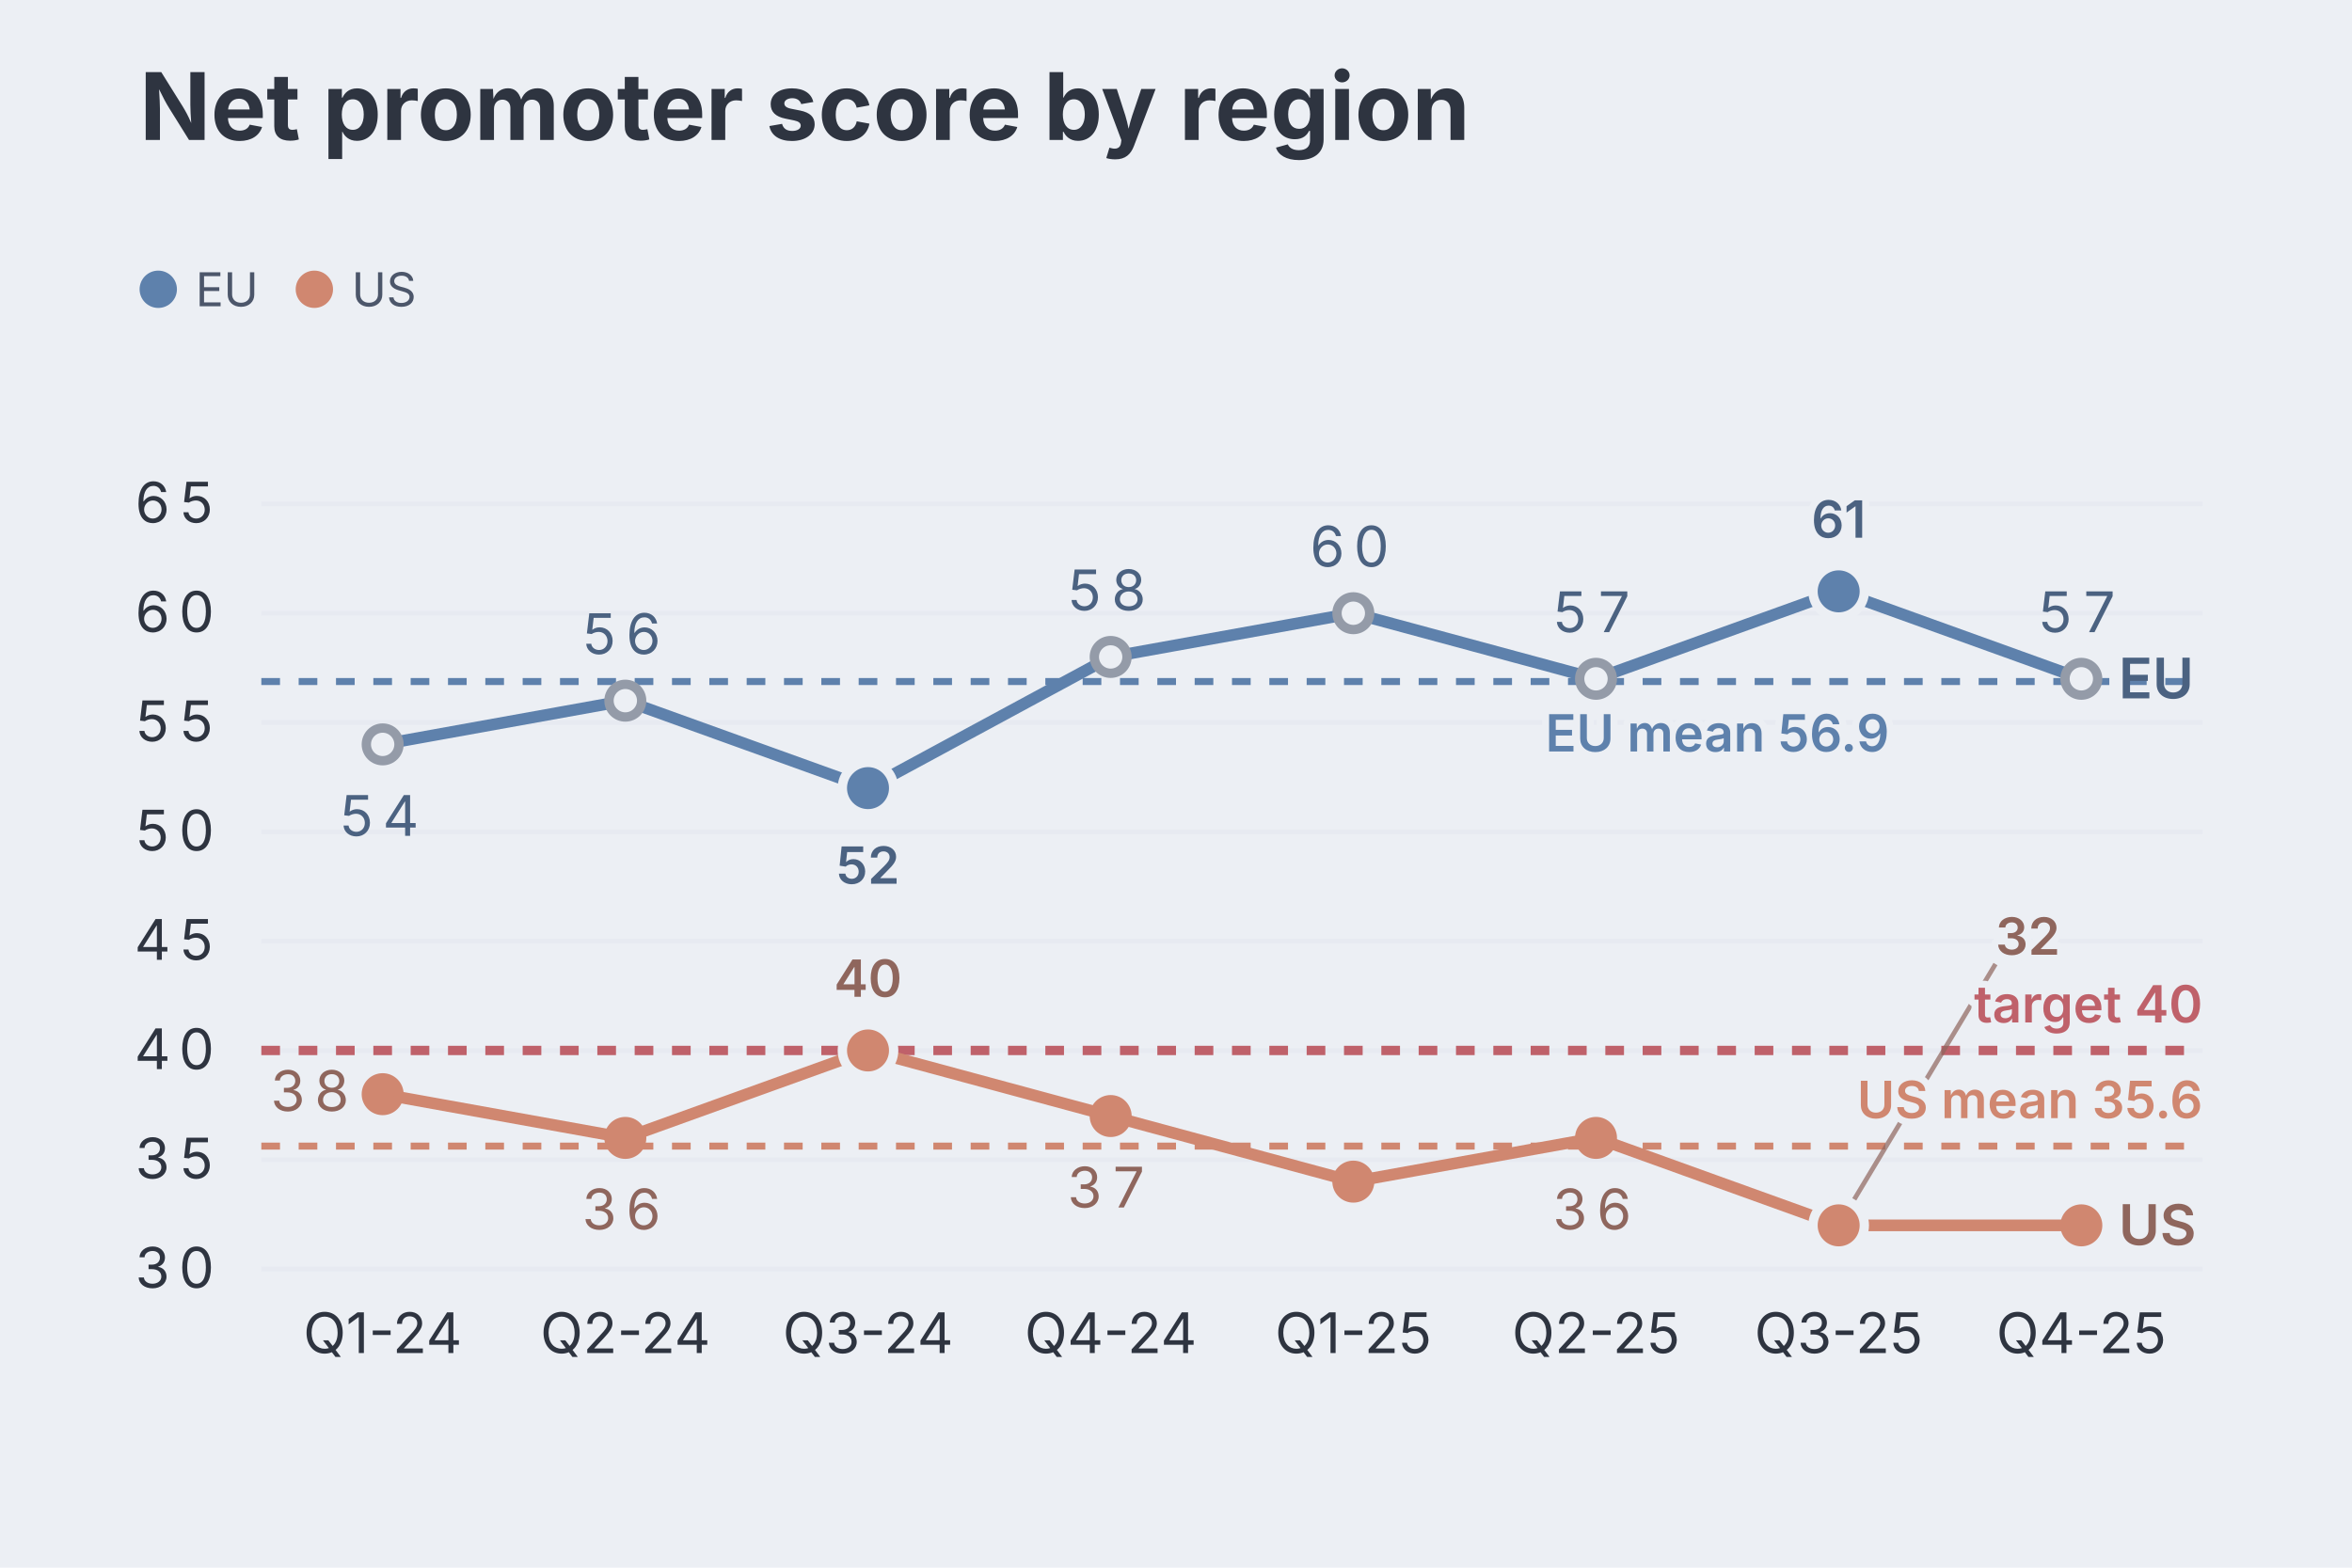
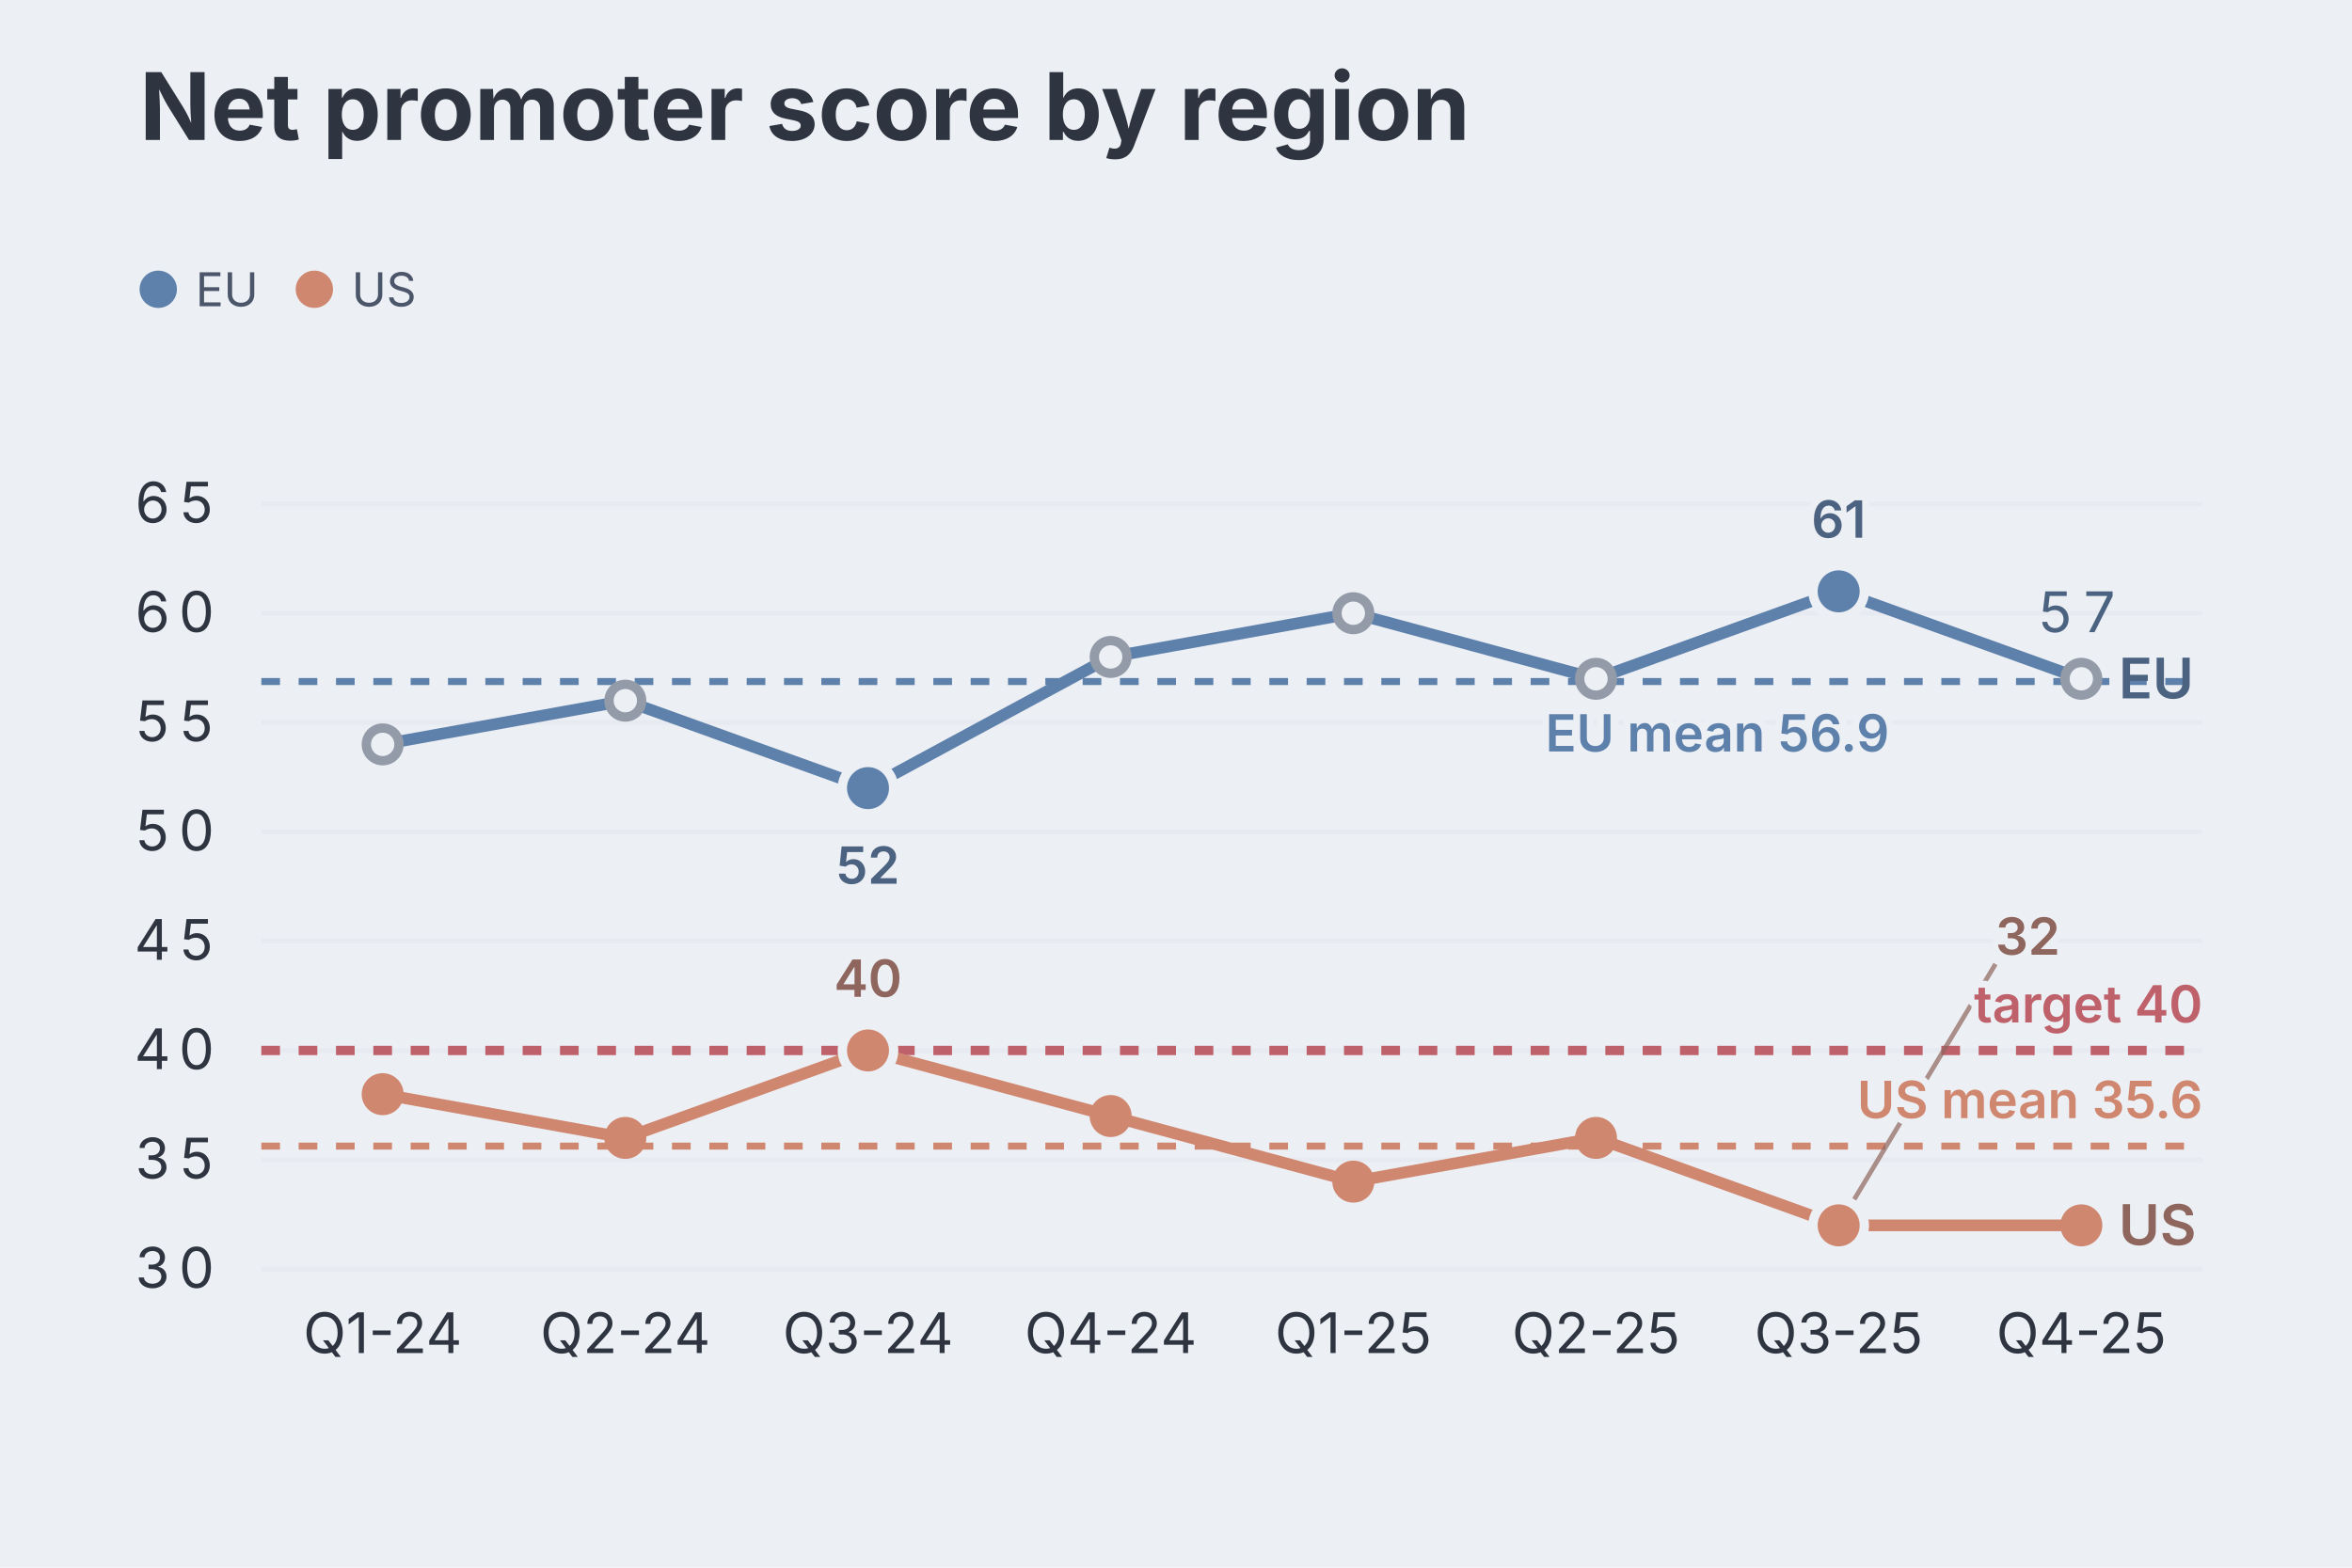
<svg xmlns="http://www.w3.org/2000/svg" aria-describedby="dgmo-desc-0909ccd9" role="img" aria-label="Net promoter score by region — Line diagram" width="504" height="336" viewBox="0 0 504 336" style="background: rgb(236, 239, 244); font-family: Inter, system-ui, Avenir, Helvetica, Arial, sans-serif;">
  <style>@media (hover:hover){svg:has(g.dgmo-series:hover) g.dgmo-series:not(:hover){opacity:0.4}svg:has([data-legend-entry="eu"]:hover) g.dgmo-series:not([data-series-name="EU"]){opacity:0.4}svg:has(g.dgmo-series[data-series-name="EU"]:hover):has([data-legend-entry="eu"]) [data-legend-entry]:not([data-legend-entry="eu"]){opacity:0.4}svg:has([data-legend-entry="us"]:hover) g.dgmo-series:not([data-series-name="US"]){opacity:0.4}svg:has(g.dgmo-series[data-series-name="US"]:hover):has([data-legend-entry="us"]) [data-legend-entry]:not([data-legend-entry="us"]){opacity:0.4}}</style>
  <rect class="dgmo-canvas-bg" x="0" y="0" width="504" height="336" fill="#eceff4" />
  <text class="chart-title" x="29.913" y="30" text-anchor="start" fill="#2e3440" font-size="20" font-weight="bold" style="cursor: default;" data-line-number="1">Net promoter score by region</text>
  <g transform="translate(0,48)">
    <g data-frame-legend="" data-dx="29.912599999999998" transform="translate(29.9126,0)">
      <g class="chart-legend" data-legend-active="series" data-legend-left="0" data-legend-right="67.31">
        <g transform="translate(0,0)" data-legend-group="series">
          <g data-legend-entry="eu" data-series-name="EU">
            <rect x="0" y="0" width="33.45" height="28" fill="transparent" />
            <circle cx="4" cy="14" r="4" fill="#5e81ac" />
            <text x="12" y="14" dominant-baseline="central" font-size="10" fill="#4c566a" font-family="Inter, system-ui, Avenir, Helvetica, Arial, sans-serif">EU</text>
          </g>
          <g data-legend-entry="us" data-series-name="US">
            <rect x="33.45" y="0" width="33.86" height="28" fill="transparent" />
            <circle cx="37.45" cy="14" r="4" fill="#d08770" />
            <text x="45.45" y="14" dominant-baseline="central" font-size="10" fill="#4c566a" font-family="Inter, system-ui, Avenir, Helvetica, Arial, sans-serif">US</text>
          </g>
        </g>
      </g>
    </g>
  </g>
  <line x1="56" x2="472" y1="272" y2="272" stroke="#d8dee9" stroke-opacity="0.25" />
  <text class="dgmo-tick" x="38.248" y="276" text-anchor="middle" fill="#2e3440" font-size="12" font-family="Inter, system-ui, Avenir, Helvetica, Arial, sans-serif" pointer-events="none">
    <tspan x="34.37">3</tspan>
    <tspan x="42.12">0</tspan>
  </text>
  <line x1="56" x2="472" y1="248.571" y2="248.571" stroke="#d8dee9" stroke-opacity="0.25" />
  <text class="dgmo-tick" x="38.248" y="252.571" text-anchor="middle" fill="#2e3440" font-size="12" font-family="Inter, system-ui, Avenir, Helvetica, Arial, sans-serif" pointer-events="none">
    <tspan x="34.37">3</tspan>
    <tspan x="42.12">5</tspan>
  </text>
  <line x1="56" x2="472" y1="225.143" y2="225.143" stroke="#d8dee9" stroke-opacity="0.25" />
  <text class="dgmo-tick" x="38.248" y="229.143" text-anchor="middle" fill="#2e3440" font-size="12" font-family="Inter, system-ui, Avenir, Helvetica, Arial, sans-serif" pointer-events="none">
    <tspan x="34.37">4</tspan>
    <tspan x="42.12">0</tspan>
  </text>
  <line x1="56" x2="472" y1="201.714" y2="201.714" stroke="#d8dee9" stroke-opacity="0.25" />
  <text class="dgmo-tick" x="38.248" y="205.714" text-anchor="middle" fill="#2e3440" font-size="12" font-family="Inter, system-ui, Avenir, Helvetica, Arial, sans-serif" pointer-events="none">
    <tspan x="34.37">4</tspan>
    <tspan x="42.12">5</tspan>
  </text>
  <line x1="56" x2="472" y1="178.286" y2="178.286" stroke="#d8dee9" stroke-opacity="0.25" />
  <text class="dgmo-tick" x="38.248" y="182.286" text-anchor="middle" fill="#2e3440" font-size="12" font-family="Inter, system-ui, Avenir, Helvetica, Arial, sans-serif" pointer-events="none">
    <tspan x="34.37">5</tspan>
    <tspan x="42.12">0</tspan>
  </text>
  <line x1="56" x2="472" y1="154.857" y2="154.857" stroke="#d8dee9" stroke-opacity="0.25" />
  <text class="dgmo-tick" x="38.248" y="158.857" text-anchor="middle" fill="#2e3440" font-size="12" font-family="Inter, system-ui, Avenir, Helvetica, Arial, sans-serif" pointer-events="none">
    <tspan x="34.37">5</tspan>
    <tspan x="42.12">5</tspan>
  </text>
  <line x1="56" x2="472" y1="131.429" y2="131.429" stroke="#d8dee9" stroke-opacity="0.25" />
  <text class="dgmo-tick" x="38.248" y="135.429" text-anchor="middle" fill="#2e3440" font-size="12" font-family="Inter, system-ui, Avenir, Helvetica, Arial, sans-serif" pointer-events="none">
    <tspan x="34.37">6</tspan>
    <tspan x="42.12">0</tspan>
  </text>
  <line x1="56" x2="472" y1="108" y2="108" stroke="#d8dee9" stroke-opacity="0.25" />
  <text class="dgmo-tick" x="38.248" y="112" text-anchor="middle" fill="#2e3440" font-size="12" font-family="Inter, system-ui, Avenir, Helvetica, Arial, sans-serif" pointer-events="none">
    <tspan x="34.37">6</tspan>
    <tspan x="42.12">5</tspan>
  </text>
  <text class="dgmo-tick" fill="#2e3440" font-size="12" font-family="Inter, system-ui, Avenir, Helvetica, Arial, sans-serif" x="82" y="290" text-anchor="middle" pointer-events="none">Q1-24</text>
  <text class="dgmo-tick" fill="#2e3440" font-size="12" font-family="Inter, system-ui, Avenir, Helvetica, Arial, sans-serif" x="134" y="290" text-anchor="middle" pointer-events="none">Q2-24</text>
  <text class="dgmo-tick" fill="#2e3440" font-size="12" font-family="Inter, system-ui, Avenir, Helvetica, Arial, sans-serif" x="186" y="290" text-anchor="middle" pointer-events="none">Q3-24</text>
  <text class="dgmo-tick" fill="#2e3440" font-size="12" font-family="Inter, system-ui, Avenir, Helvetica, Arial, sans-serif" x="238" y="290" text-anchor="middle" pointer-events="none">Q4-24</text>
  <text class="dgmo-tick" fill="#2e3440" font-size="12" font-family="Inter, system-ui, Avenir, Helvetica, Arial, sans-serif" x="290" y="290" text-anchor="middle" pointer-events="none">Q1-25</text>
  <text class="dgmo-tick" fill="#2e3440" font-size="12" font-family="Inter, system-ui, Avenir, Helvetica, Arial, sans-serif" x="342" y="290" text-anchor="middle" pointer-events="none">Q2-25</text>
  <text class="dgmo-tick" fill="#2e3440" font-size="12" font-family="Inter, system-ui, Avenir, Helvetica, Arial, sans-serif" x="394" y="290" text-anchor="middle" pointer-events="none">Q3-25</text>
  <text class="dgmo-tick" fill="#2e3440" font-size="12" font-family="Inter, system-ui, Avenir, Helvetica, Arial, sans-serif" x="446" y="290" text-anchor="middle" pointer-events="none">Q4-25</text>
  <rect class="dgmo-plot-rect" x="56" y="108" width="416" height="164" fill="transparent" />
  <g class="dgmo-overlay dgmo-overlay-mean" data-line-number="2">
    <line x1="56" x2="472" y1="146.071" y2="146.071" stroke="#5e81ac" stroke-width="1.5" stroke-dasharray="4 4" />
  </g>
  <g class="dgmo-overlay dgmo-overlay-mean" data-line-number="2">
    <line x1="56" x2="472" y1="245.643" y2="245.643" stroke="#d08770" stroke-width="1.5" stroke-dasharray="4 4" />
  </g>
  <g class="dgmo-overlay dgmo-overlay-target" data-line-number="3">
    <line x1="56" x2="472" y1="225.143" y2="225.143" stroke="#bf616a" stroke-width="2" stroke-dasharray="4 4" />
  </g>
  <g class="dgmo-series" data-series-index="0" data-series-name="EU" data-axis="left" data-color="#5e81ac" data-line-number="5">
    <path class="dgmo-series-line" d="M82,159.543L134,150.171L186,168.914L238,140.8L290,131.429L342,145.486L394,126.743L446,145.486" fill="none" stroke="#5e81ac" stroke-width="2.5" stroke-linejoin="round" stroke-linecap="round" />
    <path class="dgmo-series-hit" d="M82,159.543L134,150.171L186,168.914L238,140.8L290,131.429L342,145.486L394,126.743L446,145.486" fill="none" stroke="transparent" stroke-width="16" stroke-linejoin="round" stroke-linecap="round" />
    <circle class="dgmo-pt" data-series-index="0" data-series-name="EU" data-color="#5e81ac" data-x-index="0" data-x-label="Q1-24" data-value="54" data-line-number="8" cx="82" cy="159.543" r="3.5" fill="#eceff4" stroke="#949ba8" stroke-width="2" />
    <circle class="dgmo-pt" data-series-index="0" data-series-name="EU" data-color="#5e81ac" data-x-index="1" data-x-label="Q2-24" data-value="56" data-line-number="9" cx="134" cy="150.171" r="3.5" fill="#eceff4" stroke="#949ba8" stroke-width="2" />
    <circle class="dgmo-pt" data-series-index="0" data-series-name="EU" data-color="#5e81ac" data-x-index="2" data-x-label="Q3-24" data-value="52" data-line-number="10" cx="186" cy="168.914" r="3.5" fill="#eceff4" stroke="#949ba8" stroke-width="2" />
    <circle class="dgmo-pt" data-series-index="0" data-series-name="EU" data-color="#5e81ac" data-x-index="3" data-x-label="Q4-24" data-value="58" data-line-number="11" cx="238" cy="140.8" r="3.5" fill="#eceff4" stroke="#949ba8" stroke-width="2" />
    <circle class="dgmo-pt" data-series-index="0" data-series-name="EU" data-color="#5e81ac" data-x-index="4" data-x-label="Q1-25" data-value="60" data-line-number="12" cx="290" cy="131.429" r="3.5" fill="#eceff4" stroke="#949ba8" stroke-width="2" />
    <circle class="dgmo-pt" data-series-index="0" data-series-name="EU" data-color="#5e81ac" data-x-index="5" data-x-label="Q2-25" data-value="57" data-line-number="13" cx="342" cy="145.486" r="3.5" fill="#eceff4" stroke="#949ba8" stroke-width="2" />
    <circle class="dgmo-pt" data-series-index="0" data-series-name="EU" data-color="#5e81ac" data-x-index="6" data-x-label="Q3-25" data-value="61" data-line-number="14" cx="394" cy="126.743" r="3.5" fill="#eceff4" stroke="#949ba8" stroke-width="2" />
    <circle class="dgmo-pt" data-series-index="0" data-series-name="EU" data-color="#5e81ac" data-x-index="7" data-x-label="Q4-25" data-value="57" data-line-number="15" cx="446" cy="145.486" r="3.5" fill="#eceff4" stroke="#949ba8" stroke-width="2" />
  </g>
  <g class="dgmo-series" data-series-index="1" data-series-name="US" data-axis="left" data-color="#d08770" data-line-number="6">
    <path class="dgmo-series-line" d="M82,234.514L134,243.886L186,225.143L238,239.2L290,253.257L342,243.886L394,262.629L446,262.629" fill="none" stroke="#d08770" stroke-width="2.5" stroke-linejoin="round" stroke-linecap="round" />
    <path class="dgmo-series-hit" d="M82,234.514L134,243.886L186,225.143L238,239.2L290,253.257L342,243.886L394,262.629L446,262.629" fill="none" stroke="transparent" stroke-width="16" stroke-linejoin="round" stroke-linecap="round" />
    <circle class="dgmo-pt" data-series-index="1" data-series-name="US" data-color="#d08770" data-x-index="0" data-x-label="Q1-24" data-value="38" data-line-number="8" cx="82" cy="234.514" r="3.5" fill="#d08770" stroke="#d08770" stroke-width="2" />
    <circle class="dgmo-pt" data-series-index="1" data-series-name="US" data-color="#d08770" data-x-index="1" data-x-label="Q2-24" data-value="36" data-line-number="9" cx="134" cy="243.886" r="3.5" fill="#d08770" stroke="#d08770" stroke-width="2" />
    <circle class="dgmo-pt" data-series-index="1" data-series-name="US" data-color="#d08770" data-x-index="2" data-x-label="Q3-24" data-value="40" data-line-number="10" cx="186" cy="225.143" r="3.5" fill="#d08770" stroke="#d08770" stroke-width="2" />
    <circle class="dgmo-pt" data-series-index="1" data-series-name="US" data-color="#d08770" data-x-index="3" data-x-label="Q4-24" data-value="37" data-line-number="11" cx="238" cy="239.2" r="3.5" fill="#d08770" stroke="#d08770" stroke-width="2" />
    <circle class="dgmo-pt" data-series-index="1" data-series-name="US" data-color="#d08770" data-x-index="4" data-x-label="Q1-25" data-value="34" data-line-number="12" cx="290" cy="253.257" r="3.5" fill="#d08770" stroke="#d08770" stroke-width="2" />
    <circle class="dgmo-pt" data-series-index="1" data-series-name="US" data-color="#d08770" data-x-index="5" data-x-label="Q2-25" data-value="36" data-line-number="13" cx="342" cy="243.886" r="3.5" fill="#d08770" stroke="#d08770" stroke-width="2" />
    <circle class="dgmo-pt" data-series-index="1" data-series-name="US" data-color="#d08770" data-x-index="6" data-x-label="Q3-25" data-value="32" data-line-number="14" cx="394" cy="262.629" r="3.5" fill="#d08770" stroke="#d08770" stroke-width="2" />
    <circle class="dgmo-pt" data-series-index="1" data-series-name="US" data-color="#d08770" data-x-index="7" data-x-label="Q4-25" data-value="32" data-line-number="15" cx="446" cy="262.629" r="3.5" fill="#d08770" stroke="#d08770" stroke-width="2" />
  </g>
  <text class="dgmo-series-end-label" data-series-name="EU" x="454" y="149.686" text-anchor="start" fill="#4b6281" font-size="12" font-weight="600" font-family="Inter, system-ui, Avenir, Helvetica, Arial, sans-serif" pointer-events="none">EU</text>
  <text class="dgmo-series-end-label" data-series-name="US" x="454" y="266.829" text-anchor="start" fill="#8f665d" font-size="12" font-weight="600" font-family="Inter, system-ui, Avenir, Helvetica, Arial, sans-serif" pointer-events="none">US</text>
  <g class="dgmo-overlay dgmo-overlay-extremes" data-line-number="10">
    <circle class="dgmo-extreme-low" cx="186" cy="168.914" r="5.5" fill="#5e81ac" stroke="#eceff4" stroke-width="2" />
  </g>
  <g class="dgmo-overlay dgmo-overlay-extremes" data-line-number="14">
    <circle class="dgmo-extreme-high" cx="394" cy="126.743" r="5.5" fill="#5e81ac" stroke="#eceff4" stroke-width="2" />
  </g>
  <g class="dgmo-overlay dgmo-overlay-extremes" data-line-number="10">
    <circle class="dgmo-extreme-high" cx="186" cy="225.143" r="5.5" fill="#d08770" stroke="#eceff4" stroke-width="2" />
  </g>
  <g class="dgmo-overlay dgmo-overlay-extremes" data-line-number="14">
    <circle class="dgmo-extreme-low" cx="394" cy="262.629" r="5.5" fill="#d08770" stroke="#eceff4" stroke-width="2" />
  </g>
  <text class="dgmo-overlay-label dgmo-overlay-extremes-label" data-line-number="10" x="186" y="189.414" text-anchor="middle" fill="#4b6281" font-size="11" font-weight="600" font-family="Inter, system-ui, Avenir, Helvetica, Arial, sans-serif" stroke="#eceff4" stroke-width="3" stroke-linejoin="round" paint-order="stroke" pointer-events="none">52</text>
  <text class="dgmo-overlay-label dgmo-overlay-extremes-label" data-line-number="14" x="394" y="115.243" text-anchor="middle" fill="#4b6281" font-size="11" font-weight="600" font-family="Inter, system-ui, Avenir, Helvetica, Arial, sans-serif" stroke="#eceff4" stroke-width="3" stroke-linejoin="round" paint-order="stroke" pointer-events="none">61</text>
  <text class="dgmo-overlay-label dgmo-overlay-extremes-label" data-line-number="10" x="186" y="213.643" text-anchor="middle" fill="#8f665d" font-size="11" font-weight="600" font-family="Inter, system-ui, Avenir, Helvetica, Arial, sans-serif" stroke="#eceff4" stroke-width="3" stroke-linejoin="round" paint-order="stroke" pointer-events="none">40</text>
  <line class="dgmo-overlay-leader" data-line-number="14" x1="397.344" y1="257.055" x2="427.6" y2="206.629" stroke="#8f665d" stroke-width="1" stroke-opacity="0.7" />
  <text class="dgmo-overlay-label dgmo-overlay-extremes-label" data-line-number="14" x="427.6" y="204.629" text-anchor="start" fill="#8f665d" font-size="11" font-weight="600" font-family="Inter, system-ui, Avenir, Helvetica, Arial, sans-serif" stroke="#eceff4" stroke-width="3" stroke-linejoin="round" paint-order="stroke" pointer-events="none">32</text>
  <text class="dgmo-overlay-label dgmo-overlay-mean-label" data-line-number="2" x="368" y="161.071" text-anchor="middle" fill="#5e81ac" font-size="11" font-weight="600" font-family="Inter, system-ui, Avenir, Helvetica, Arial, sans-serif" stroke="#eceff4" stroke-width="3" stroke-linejoin="round" paint-order="stroke" pointer-events="none">EU mean 56.9</text>
  <text class="dgmo-overlay-label dgmo-overlay-target-label" data-line-number="3" x="472" y="219.143" text-anchor="end" fill="#bf616a" font-size="11" font-weight="600" font-family="Inter, system-ui, Avenir, Helvetica, Arial, sans-serif" stroke="#eceff4" stroke-width="3" stroke-linejoin="round" paint-order="stroke" pointer-events="none">target 40</text>
  <text class="dgmo-overlay-label dgmo-overlay-mean-label" data-line-number="2" x="472" y="239.643" text-anchor="end" fill="#d08770" font-size="11" font-weight="600" font-family="Inter, system-ui, Avenir, Helvetica, Arial, sans-serif" stroke="#eceff4" stroke-width="3" stroke-linejoin="round" paint-order="stroke" pointer-events="none">US mean 35.6</text>
-   <text x="82" y="179.143" text-anchor="middle" fill="#4b6281" font-size="12" font-family="Inter, system-ui, Avenir, Helvetica, Arial, sans-serif" pointer-events="none">
-     <tspan x="78.12">5</tspan>
-     <tspan x="85.88">4</tspan>
-   </text>
-   <text x="134" y="140.171" text-anchor="middle" fill="#4b6281" font-size="12" font-family="Inter, system-ui, Avenir, Helvetica, Arial, sans-serif" pointer-events="none">
-     <tspan x="130.12">5</tspan>
-     <tspan x="137.88">6</tspan>
-   </text>
-   <text x="238" y="130.8" text-anchor="middle" fill="#4b6281" font-size="12" font-family="Inter, system-ui, Avenir, Helvetica, Arial, sans-serif" pointer-events="none">
-     <tspan x="234.12">5</tspan>
-     <tspan x="241.88">8</tspan>
-   </text>
-   <text x="290" y="121.429" text-anchor="middle" fill="#4b6281" font-size="12" font-family="Inter, system-ui, Avenir, Helvetica, Arial, sans-serif" pointer-events="none">
-     <tspan x="286.12">6</tspan>
-     <tspan x="293.88">0</tspan>
-   </text>
-   <text x="342" y="135.486" text-anchor="middle" fill="#4b6281" font-size="12" font-family="Inter, system-ui, Avenir, Helvetica, Arial, sans-serif" pointer-events="none">
-     <tspan x="338.12">5</tspan>
-     <tspan x="345.88">7</tspan>
-   </text>
  <text x="446" y="135.486" text-anchor="middle" fill="#4b6281" font-size="12" font-family="Inter, system-ui, Avenir, Helvetica, Arial, sans-serif" pointer-events="none">
    <tspan x="442.12">5</tspan>
    <tspan x="449.88">7</tspan>
  </text>
-   <text x="67.248" y="238.114" text-anchor="middle" fill="#8f665d" font-size="12" font-family="Inter, system-ui, Avenir, Helvetica, Arial, sans-serif" pointer-events="none">
-     <tspan x="63.37">3</tspan>
-     <tspan x="71.12">8</tspan>
-   </text>
-   <text x="134" y="263.486" text-anchor="middle" fill="#8f665d" font-size="12" font-family="Inter, system-ui, Avenir, Helvetica, Arial, sans-serif" pointer-events="none">
-     <tspan x="130.12">3</tspan>
-     <tspan x="137.88">6</tspan>
-   </text>
-   <text x="238" y="258.8" text-anchor="middle" fill="#8f665d" font-size="12" font-family="Inter, system-ui, Avenir, Helvetica, Arial, sans-serif" pointer-events="none">
-     <tspan x="234.12">3</tspan>
-     <tspan x="241.88">7</tspan>
-   </text>
-   <text x="342" y="263.486" text-anchor="middle" fill="#8f665d" font-size="12" font-family="Inter, system-ui, Avenir, Helvetica, Arial, sans-serif" pointer-events="none">
-     <tspan x="338.12">3</tspan>
-     <tspan x="345.88">6</tspan>
-   </text>
</svg>
